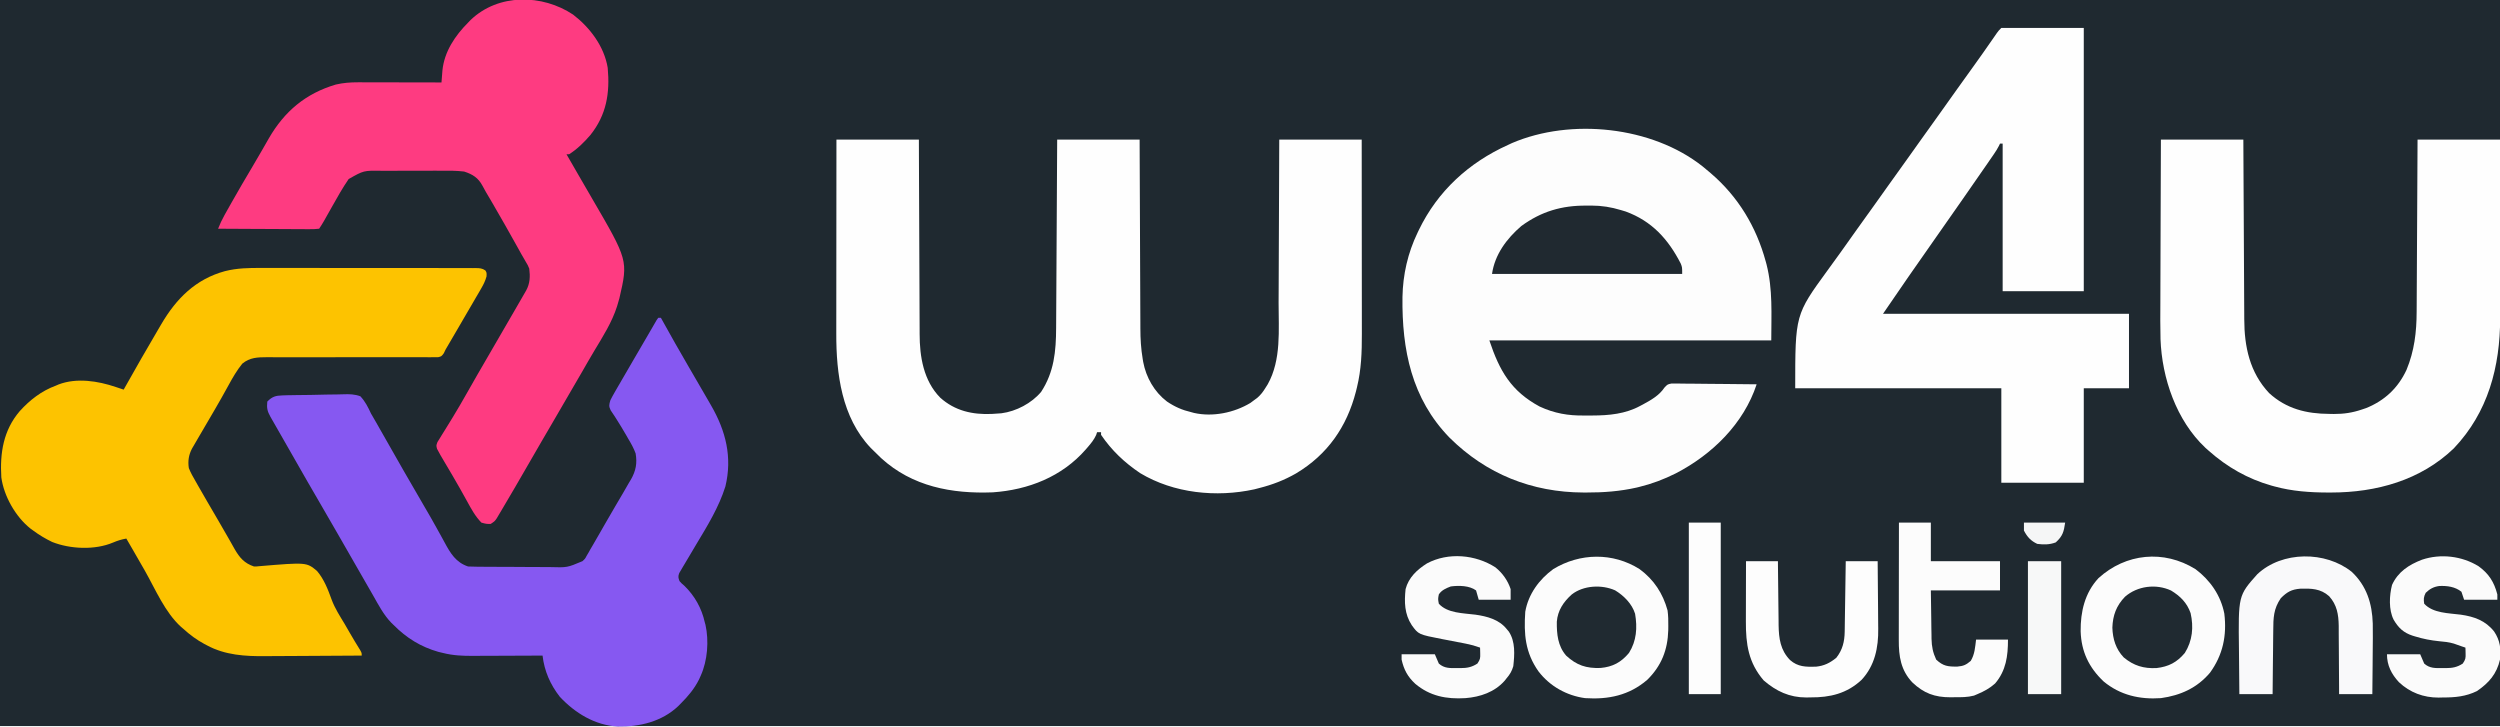
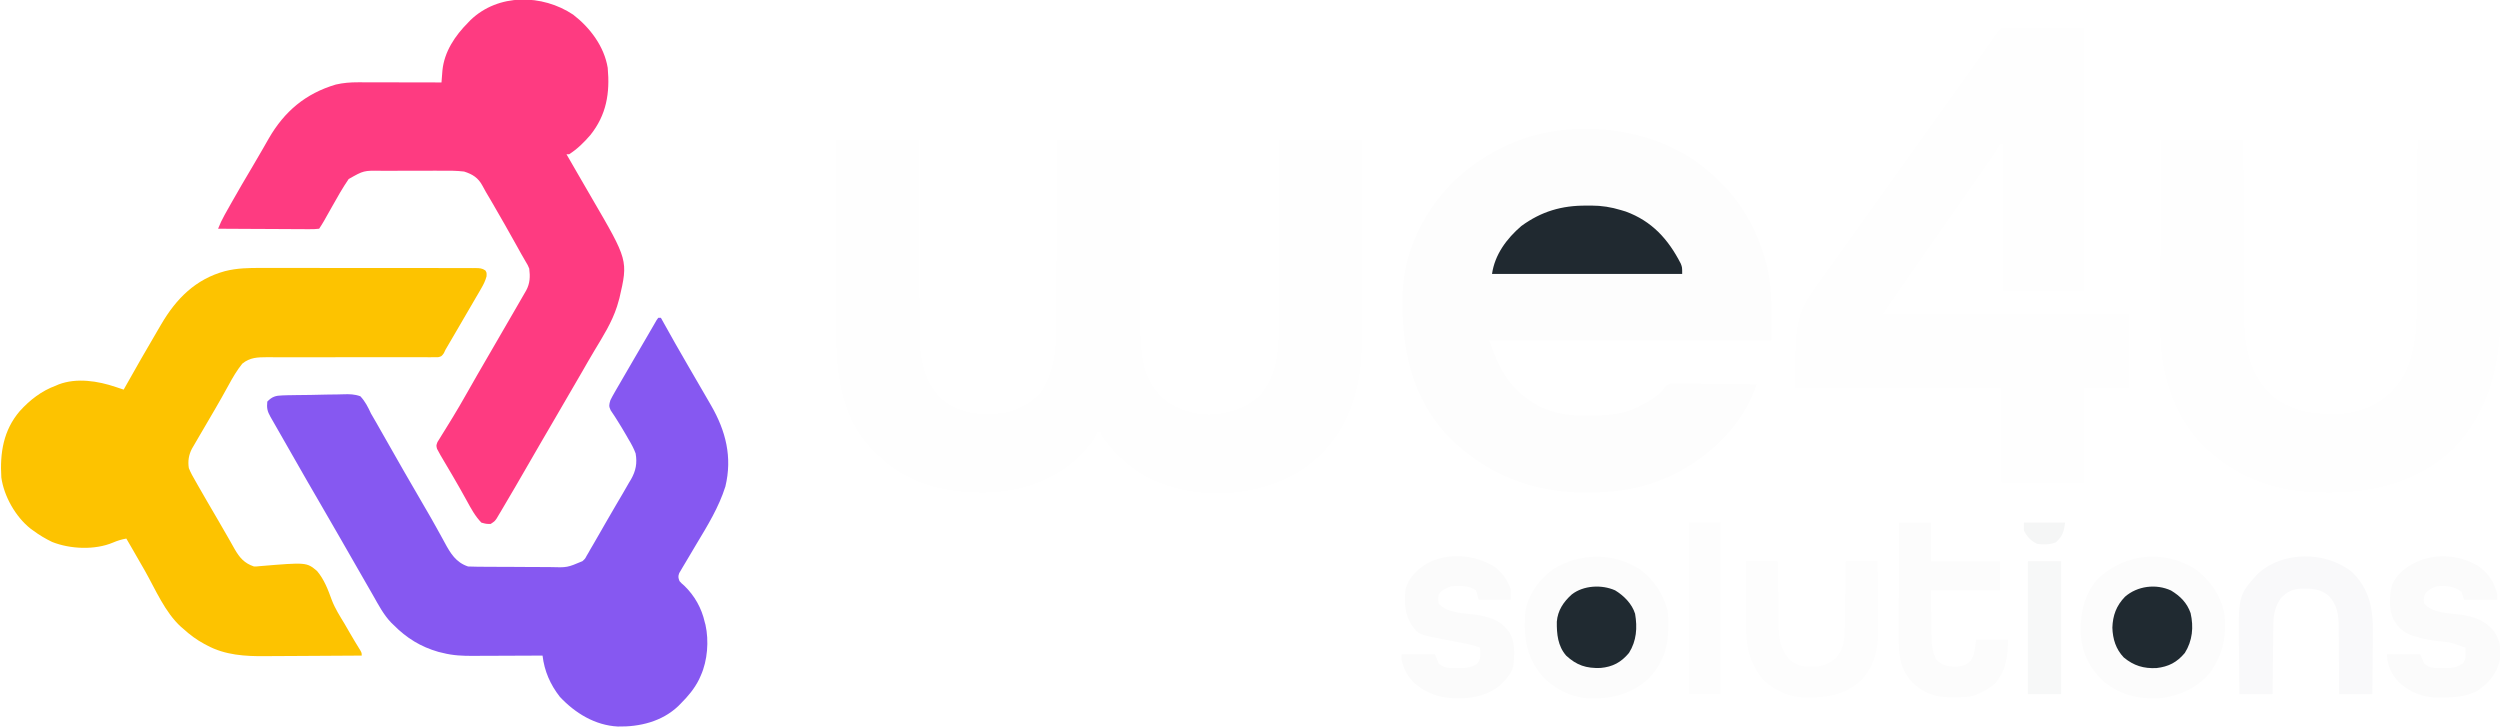
- <svg xmlns="http://www.w3.org/2000/svg" version="1.1" width="1880" height="546">
-   <path d="M0 0 C620.4 0 1240.8 0 1880 0 C1880 180.18 1880 360.36 1880 546 C1259.6 546 639.2 546 0 546 C0 365.82 0 185.64 0 0 Z " fill="#1F2930" transform="translate(0,0)" />
+ <svg xmlns="http://www.w3.org/2000/svg" version="1.1" width="1880" height="546" fill="none">
+   <path d="M0 0 C620.4 0 1240.8 0 1880 0 C1880 180.18 1880 360.36 1880 546 C1259.6 546 639.2 546 0 546 C0 365.82 0 185.64 0 0 Z " fill="none" transform="translate(0,0)" />
  <path d="M0 0 C20.46 0 40.92 0 62 0 C62.015 4.779 62.029 9.558 62.044 14.481 C62.095 30.291 62.161 46.101 62.236 61.911 C62.281 71.494 62.32 81.077 62.346 90.66 C62.369 99.017 62.403 107.374 62.449 115.732 C62.473 120.152 62.491 124.573 62.498 128.994 C62.504 133.165 62.524 137.335 62.554 141.505 C62.563 143.027 62.567 144.549 62.565 146.07 C62.551 163.218 65.514 181.269 78 194 C89.093 204.002 102.364 206.918 116.844 206.281 C118.23 206.194 119.615 206.101 121 206 C122.021 205.928 123.042 205.856 124.094 205.781 C135.138 204.352 146.8 198.246 153.941 189.668 C163.701 174.734 165.137 159.103 165.205 141.68 C165.215 140.132 165.225 138.584 165.235 137.036 C165.262 132.853 165.283 128.669 165.303 124.486 C165.325 120.107 165.353 115.728 165.379 111.349 C165.429 103.066 165.474 94.782 165.517 86.499 C165.567 77.065 165.622 67.631 165.677 58.196 C165.791 38.798 165.897 19.399 166 0 C186.46 0 206.92 0 228 0 C228.022 6.955 228.022 6.955 228.044 14.051 C228.095 29.413 228.161 44.776 228.236 60.139 C228.281 69.448 228.32 78.758 228.346 88.067 C228.37 96.189 228.403 104.31 228.449 112.431 C228.472 116.725 228.491 121.018 228.498 125.312 C228.504 129.368 228.524 133.423 228.554 137.479 C228.563 138.953 228.567 140.428 228.565 141.903 C228.558 149.739 229.011 157.315 230.324 165.043 C230.438 165.728 230.552 166.413 230.669 167.118 C232.851 178.812 239.047 189.708 248.535 196.93 C254.423 200.921 260.089 203.399 267 205 C267.622 205.172 268.245 205.344 268.886 205.521 C283.008 208.72 299.1 205.373 311.312 198 C312.199 197.34 313.086 196.68 314 196 C314.806 195.408 315.611 194.817 316.441 194.207 C319.133 191.885 320.758 189.701 322.625 186.688 C323.195 185.784 323.765 184.88 324.352 183.949 C334.643 165.537 332.476 143.097 332.506 122.674 C332.516 118.35 332.542 114.026 332.566 109.702 C332.61 101.542 332.638 93.383 332.661 85.224 C332.689 75.923 332.733 66.621 332.778 57.32 C332.87 38.213 332.94 19.107 333 0 C353.46 0 373.92 0 395 0 C395.023 20.62 395.041 41.239 395.052 61.859 C395.057 71.434 395.064 81.009 395.075 90.584 C395.085 98.935 395.092 107.286 395.094 115.637 C395.095 120.054 395.098 124.471 395.106 128.888 C395.113 133.056 395.115 137.224 395.113 141.392 C395.113 142.912 395.115 144.431 395.119 145.951 C395.152 159.632 394.718 172.918 391.438 186.25 C391.174 187.325 390.91 188.4 390.638 189.507 C383.82 215.966 369.257 236.916 345.602 251.027 C336.768 256.085 327.856 259.514 318 262 C316.169 262.48 316.169 262.48 314.301 262.969 C285.683 269.219 253.715 265.986 228.438 250.812 C216.642 242.88 206.995 233.777 199 222 C199 221.34 199 220.68 199 220 C198.01 220 197.02 220 196 220 C195.774 220.695 195.549 221.39 195.316 222.105 C193.703 225.653 191.465 228.392 188.938 231.312 C188.444 231.886 187.95 232.459 187.441 233.05 C169.551 253.497 144.399 263.354 117.609 265.239 C86.692 266.439 57.032 260.88 33.625 239.5 C31.718 237.695 29.859 235.856 28 234 C27.26 233.272 26.52 232.543 25.758 231.793 C3.952 208.926 -0.189 175.993 -0.114 145.88 C-0.113 144.282 -0.113 142.685 -0.114 141.087 C-0.114 136.782 -0.108 132.477 -0.101 128.172 C-0.095 123.661 -0.095 119.15 -0.093 114.639 C-0.09 106.111 -0.082 97.584 -0.072 89.056 C-0.061 79.341 -0.055 69.626 -0.05 59.912 C-0.04 39.941 -0.022 19.971 0 0 Z " fill="#FEFEFE" transform="translate(629,105)" />
  <path d="M0 0 C1.584 1.29 3.151 2.598 4.709 3.918 C5.226 4.356 5.743 4.793 6.276 5.243 C26.865 22.885 40.402 45.431 47.522 71.481 C47.717 72.187 47.912 72.894 48.113 73.621 C52.943 92.619 51.709 111.329 51.709 130.918 C-18.251 130.918 -88.211 130.918 -160.291 130.918 C-152.624 153.919 -143.928 169.023 -122.541 180.606 C-111.443 185.757 -101.033 187.566 -88.959 187.385 C-86.858 187.356 -84.758 187.364 -82.656 187.377 C-70.354 187.361 -57.89 186.171 -46.916 180.168 C-45.92 179.647 -45.92 179.647 -44.905 179.115 C-38.789 175.823 -32.483 172.237 -28.591 166.345 C-26.291 163.918 -26.291 163.918 -23.266 163.317 C-22.085 163.328 -20.903 163.339 -19.686 163.351 C-19.032 163.35 -18.378 163.349 -17.704 163.349 C-15.55 163.352 -13.398 163.391 -11.244 163.43 C-9.747 163.44 -8.251 163.447 -6.755 163.452 C-2.822 163.471 1.11 163.52 5.043 163.575 C9.058 163.626 13.073 163.649 17.088 163.674 C24.962 163.728 32.836 163.813 40.709 163.918 C30.952 193.608 7.225 216.739 -20.044 230.866 C-28.973 235.353 -37.959 238.746 -47.666 241.106 C-48.618 241.339 -48.618 241.339 -49.59 241.576 C-62.042 244.401 -74.557 245.33 -87.291 245.293 C-88.36 245.293 -88.36 245.293 -89.451 245.292 C-128.305 245.157 -162.606 231.469 -190.271 204.008 C-218.809 174.647 -226.111 137.832 -225.635 98.305 C-225.31 81.395 -221.63 65.181 -214.291 49.918 C-213.966 49.237 -213.641 48.556 -213.306 47.854 C-199.171 18.601 -175.745 -2.787 -146.291 -16.082 C-144.781 -16.787 -144.781 -16.787 -143.24 -17.507 C-98.994 -36.436 -38.047 -30.116 0 0 Z " fill="#FDFDFD" transform="translate(1280.291,125.0815)" />
  <path d="M0 0 C12.673 9.736 23.365 23.893 26 40 C27.74 59.009 25.094 75.368 12.934 90.586 C8.211 96.056 3.118 101.094 -3 105 C-3.66 105 -4.32 105 -5 105 C-4.436 105.977 -4.436 105.977 -3.861 106.974 C-3.328 107.898 -2.795 108.822 -2.246 109.773 C-1.646 110.813 -1.046 111.853 -0.428 112.924 C0.915 115.252 2.257 117.58 3.598 119.908 C7.069 125.931 10.55 131.949 14.055 137.953 C41.37 184.812 41.37 184.812 34.789 213.285 C34.398 214.629 34.398 214.629 34 216 C33.678 217.112 33.355 218.225 33.023 219.371 C29.151 231.436 22.426 241.984 15.926 252.776 C12.718 258.146 9.613 263.575 6.5 269 C-1.189 282.352 -8.955 295.657 -16.729 308.959 C-18.466 311.931 -20.202 314.903 -21.938 317.875 C-22.513 318.861 -23.089 319.846 -23.682 320.862 C-27.332 327.118 -30.953 333.39 -34.56 339.67 C-40.392 349.818 -46.274 359.936 -52.25 370 C-53.198 371.612 -53.198 371.612 -54.166 373.258 C-54.756 374.245 -55.345 375.233 -55.953 376.25 C-56.47 377.121 -56.988 377.993 -57.521 378.891 C-59 381 -59 381 -62 383 C-65.375 383 -65.375 383 -69 382 C-73.704 377.179 -76.713 371.495 -79.938 365.625 C-81.076 363.577 -82.217 361.53 -83.359 359.484 C-84.246 357.896 -84.246 357.896 -85.15 356.275 C-88.845 349.734 -92.675 343.27 -96.506 336.807 C-97.065 335.858 -97.623 334.908 -98.199 333.93 C-98.693 333.097 -99.186 332.264 -99.694 331.406 C-100.341 330.215 -100.341 330.215 -101 329 C-101.444 328.185 -101.889 327.37 -102.346 326.53 C-103 324 -103 324 -102.012 321.398 C-101.144 320.008 -101.144 320.008 -100.258 318.59 C-99.612 317.532 -98.966 316.474 -98.3 315.384 C-97.947 314.824 -97.593 314.263 -97.228 313.686 C-95.722 311.299 -94.255 308.888 -92.786 306.478 C-92.016 305.217 -91.245 303.958 -90.471 302.7 C-86.805 296.728 -83.319 290.662 -79.867 284.565 C-74.621 275.298 -69.315 266.067 -63.938 256.875 C-57.117 245.216 -50.357 233.523 -43.621 221.815 C-42.188 219.327 -40.751 216.841 -39.312 214.355 C-38.583 213.091 -37.854 211.827 -37.125 210.562 C-36.232 209.018 -36.232 209.018 -35.32 207.441 C-32.411 202.063 -32.259 196.979 -33 191 C-34.088 188.371 -34.088 188.371 -35.621 185.855 C-36.168 184.901 -36.714 183.946 -37.277 182.962 C-37.846 181.985 -38.414 181.007 -39 180 C-40.056 178.102 -41.108 176.202 -42.156 174.301 C-48.2 163.459 -54.311 152.66 -60.562 141.938 C-61.134 140.958 -61.705 139.978 -62.293 138.968 C-63.366 137.136 -64.447 135.309 -65.54 133.488 C-66.458 131.924 -67.338 130.336 -68.16 128.719 C-71.38 122.697 -75.532 120.069 -82 118 C-87.854 117.294 -93.651 117.319 -99.539 117.371 C-101.232 117.37 -102.925 117.368 -104.618 117.364 C-108.15 117.361 -111.681 117.376 -115.213 117.403 C-119.723 117.437 -124.232 117.431 -128.742 117.412 C-132.232 117.402 -135.722 117.411 -139.212 117.426 C-140.875 117.431 -142.537 117.431 -144.2 117.424 C-157.493 117.217 -157.493 117.217 -168.804 123.637 C-173.37 130.283 -177.31 137.285 -181.25 144.312 C-182.329 146.226 -183.41 148.138 -184.491 150.05 C-185.463 151.771 -186.431 153.493 -187.399 155.216 C-188.531 157.185 -189.74 159.11 -191 161 C-193.484 161.287 -195.719 161.379 -198.204 161.341 C-198.945 161.341 -199.687 161.341 -200.451 161.342 C-202.908 161.34 -205.364 161.316 -207.82 161.293 C-209.521 161.287 -211.222 161.283 -212.924 161.28 C-217.405 161.269 -221.887 161.239 -226.368 161.206 C-230.939 161.175 -235.511 161.162 -240.082 161.146 C-249.055 161.114 -258.027 161.063 -267 161 C-265.606 157.445 -264.066 154.15 -262.199 150.816 C-261.641 149.818 -261.083 148.819 -260.508 147.791 C-259.907 146.725 -259.306 145.66 -258.688 144.562 C-258.062 143.45 -257.437 142.338 -256.793 141.192 C-251.747 132.25 -246.563 123.396 -241.305 114.578 C-238.941 110.608 -236.62 106.616 -234.32 102.609 C-233.703 101.538 -233.087 100.467 -232.451 99.364 C-231.273 97.314 -230.099 95.261 -228.932 93.205 C-217.161 72.786 -201.232 59.324 -178.484 52.578 C-172.917 51.283 -167.484 50.876 -161.78 50.886 C-161.096 50.886 -160.412 50.886 -159.708 50.886 C-157.473 50.887 -155.238 50.894 -153.004 50.902 C-151.444 50.904 -149.885 50.906 -148.326 50.907 C-144.24 50.91 -140.155 50.92 -136.07 50.931 C-131.894 50.942 -127.717 50.946 -123.541 50.951 C-115.361 50.962 -107.18 50.979 -99 51 C-98.905 49.76 -98.905 49.76 -98.808 48.495 C-98.722 47.412 -98.636 46.329 -98.548 45.213 C-98.422 43.602 -98.422 43.602 -98.293 41.958 C-96.894 27.838 -88.753 15.786 -79 6 C-78.385 5.362 -77.77 4.724 -77.137 4.066 C-56.233 -16.032 -23.17 -15.457 0 0 Z " fill="#FE3B81" transform="translate(431,11)" />
  <path d="M0 0 C1.82 -0.004 3.64 -0.009 5.46 -0.016 C10.35 -0.03 15.239 -0.019 20.129 -0.003 C25.262 0.011 30.395 0.005 35.528 0.001 C44.129 -0.001 52.73 0.012 61.332 0.035 C71.278 0.062 81.225 0.063 91.171 0.052 C100.759 0.041 110.346 0.047 119.933 0.061 C124.009 0.067 128.084 0.067 132.159 0.062 C136.946 0.057 141.732 0.068 146.518 0.089 C148.276 0.095 150.034 0.095 151.792 0.09 C154.186 0.084 156.579 0.097 158.972 0.114 C159.673 0.108 160.373 0.102 161.094 0.096 C163.942 0.133 165.829 0.213 168.211 1.85 C169.249 3.502 169.249 3.502 169.13 6.323 C168.188 9.721 166.917 12.323 165.143 15.369 C164.496 16.491 163.848 17.613 163.181 18.769 C162.475 19.972 161.768 21.174 161.061 22.377 C160.34 23.619 159.62 24.861 158.9 26.104 C157.055 29.285 155.199 32.461 153.341 35.635 C151.613 38.588 149.896 41.547 148.178 44.506 C144.881 50.178 141.582 55.85 138.249 61.502 C137.842 62.362 137.436 63.222 137.017 64.108 C135.249 66.502 135.249 66.502 132.697 67.124 C131.669 67.123 130.641 67.122 129.582 67.121 C128.402 67.132 127.221 67.143 126.005 67.154 C124.709 67.141 123.412 67.127 122.076 67.114 C120.698 67.117 119.319 67.123 117.941 67.131 C114.972 67.143 112.003 67.139 109.033 67.124 C104.334 67.1 99.636 67.111 94.938 67.128 C86.654 67.152 78.372 67.146 70.089 67.134 C57.632 67.115 45.176 67.12 32.719 67.154 C28.052 67.165 23.385 67.161 18.718 67.144 C15.808 67.136 12.898 67.14 9.988 67.147 C8.004 67.149 6.019 67.135 4.034 67.121 C-3.108 67.152 -8.805 67.281 -14.536 71.959 C-18.577 76.951 -21.681 82.309 -24.751 87.939 C-25.889 89.99 -27.028 92.039 -28.169 94.088 C-29.048 95.669 -29.048 95.669 -29.944 97.282 C-32.918 102.581 -35.99 107.822 -39.064 113.064 C-40.231 115.06 -41.397 117.056 -42.564 119.052 C-44.083 121.651 -45.604 124.25 -47.126 126.847 C-48.277 128.812 -49.421 130.781 -50.564 132.752 C-51.168 133.788 -51.773 134.825 -52.396 135.892 C-54.833 140.585 -55.565 145.23 -54.751 150.502 C-53.377 154.032 -51.531 157.233 -49.626 160.502 C-49.089 161.453 -48.552 162.404 -47.999 163.385 C-46.269 166.435 -44.513 169.469 -42.751 172.502 C-42.179 173.494 -41.608 174.487 -41.018 175.51 C-38.132 180.518 -35.222 185.512 -32.282 190.49 C-29.887 194.548 -27.538 198.629 -25.22 202.732 C-24.648 203.733 -24.075 204.734 -23.485 205.765 C-22.404 207.657 -21.334 209.555 -20.277 211.461 C-16.585 217.861 -12.99 222.089 -5.751 224.502 C-3.778 224.496 -3.778 224.496 -1.625 224.263 C33.788 221.31 33.788 221.31 41.648 227.874 C47.051 234.263 49.877 241.805 52.703 249.582 C55.12 256.021 58.827 261.763 62.374 267.627 C63.568 269.689 64.758 271.754 65.944 273.822 C68.612 278.442 71.366 283.003 74.178 287.536 C75.249 289.502 75.249 289.502 75.249 291.502 C63.678 291.595 52.106 291.666 40.535 291.709 C35.16 291.73 29.785 291.758 24.411 291.803 C19.21 291.847 14.011 291.871 8.81 291.881 C6.84 291.889 4.869 291.903 2.899 291.925 C-12.302 292.086 -27.533 291.199 -41.189 283.752 C-41.843 283.41 -42.497 283.067 -43.171 282.715 C-48.91 279.616 -53.932 275.898 -58.751 271.502 C-59.36 270.985 -59.968 270.468 -60.595 269.935 C-72.686 258.971 -79.828 241.764 -87.797 227.701 C-90.917 222.2 -94.077 216.722 -97.251 211.252 C-97.714 210.454 -98.176 209.657 -98.653 208.835 C-99.685 207.057 -100.718 205.279 -101.751 203.502 C-105.321 204.114 -108.421 205.086 -111.751 206.502 C-125.38 212.294 -143.951 211.455 -157.556 206.052 C-162.616 203.596 -167.237 200.857 -171.751 197.502 C-172.809 196.736 -172.809 196.736 -173.888 195.955 C-185.029 187.112 -193.818 171.646 -195.751 157.502 C-196.876 139.172 -194.228 122.067 -181.889 107.656 C-174.233 99.221 -165.491 92.443 -154.751 88.502 C-153.723 88.055 -153.723 88.055 -152.673 87.599 C-139.066 82.437 -123.134 84.975 -109.751 89.502 C-108.625 89.876 -107.498 90.249 -106.337 90.635 C-105.484 90.921 -104.63 91.207 -103.751 91.502 C-103.431 90.931 -103.11 90.36 -102.78 89.771 C-94.737 75.455 -86.594 61.201 -78.255 47.054 C-77.336 45.493 -76.418 43.932 -75.505 42.367 C-64.201 23.033 -49.641 8.425 -27.642 2.417 C-18.413 0.067 -9.474 -0.057 0 0 Z " fill="#FDC300" transform="translate(196.7512,201.4983)" />
  <path d="M0 0 C0.66 0 1.32 0 2 0 C2.351 0.632 2.702 1.263 3.063 1.914 C9.565 13.608 16.109 25.269 22.875 36.812 C27.821 45.256 32.745 53.712 37.617 62.199 C38.322 63.426 39.029 64.653 39.737 65.879 C50.815 85.064 55.801 104.736 50.5 126.812 C45.577 142.417 37.101 156.2 28.72 170.138 C25.828 174.951 22.96 179.778 20.125 184.625 C19.595 185.508 19.065 186.39 18.519 187.3 C17.802 188.532 17.802 188.532 17.07 189.789 C16.645 190.508 16.22 191.227 15.782 191.967 C14.829 194.444 15.036 195.559 16 198 C17.58 199.755 17.58 199.755 19.562 201.438 C27.41 209.017 32.633 218.378 35 229 C35.17 229.601 35.34 230.203 35.515 230.822 C38.202 242.878 37.067 257.777 32 269 C31.576 269.947 31.152 270.895 30.715 271.871 C27.211 278.909 22.531 284.459 17 290 C16.043 290.975 16.043 290.975 15.066 291.969 C2.759 303.637 -13.912 307.656 -30.406 307.344 C-47.512 306.477 -62.565 297.236 -74 285 C-81.215 275.767 -85.661 265.577 -87 254 C-87.792 254.004 -88.584 254.009 -89.4 254.013 C-96.902 254.054 -104.405 254.084 -111.907 254.104 C-115.763 254.114 -119.619 254.128 -123.475 254.151 C-127.203 254.173 -130.931 254.185 -134.659 254.19 C-136.075 254.193 -137.49 254.201 -138.905 254.211 C-146.863 254.27 -154.274 253.983 -162 252 C-163.098 251.74 -164.197 251.479 -165.328 251.211 C-178.577 247.421 -189.327 240.795 -199 231 C-199.599 230.423 -200.199 229.845 -200.816 229.25 C-206.583 223.256 -210.411 215.828 -214.491 208.648 C-216.119 205.79 -217.765 202.943 -219.414 200.098 C-226.349 188.125 -233.222 176.117 -240.076 164.098 C-244.673 156.039 -249.313 148.007 -254 140 C-260.709 128.537 -267.305 117.01 -273.881 105.47 C-276.428 101.001 -278.98 96.535 -281.535 92.07 C-282.279 90.769 -283.024 89.468 -283.768 88.167 C-284.846 86.283 -285.924 84.399 -287.002 82.515 C-287.99 80.789 -288.978 79.063 -289.965 77.336 C-290.528 76.352 -291.091 75.367 -291.672 74.353 C-293.978 70.268 -294.495 67.781 -294 63 C-290.368 59.261 -287.727 58.479 -282.593 58.34 C-281.317 58.298 -280.042 58.256 -278.728 58.213 C-277.344 58.191 -275.959 58.17 -274.574 58.152 C-273.52 58.134 -273.52 58.134 -272.445 58.114 C-268.727 58.049 -265.01 58.007 -261.291 57.984 C-257.466 57.957 -253.646 57.85 -249.823 57.725 C-246.867 57.643 -243.913 57.619 -240.956 57.611 C-239.547 57.597 -238.138 57.561 -236.731 57.503 C-232.201 57.329 -228.277 57.438 -224 59 C-220.327 62.958 -218.281 67.099 -216 72 C-214.778 74.147 -213.541 76.285 -212.281 78.41 C-211.019 80.626 -209.758 82.844 -208.5 85.062 C-207.809 86.277 -207.118 87.49 -206.426 88.704 C-204.996 91.216 -203.566 93.728 -202.138 96.241 C-198.723 102.247 -195.301 108.25 -191.875 114.25 C-191.543 114.833 -191.21 115.415 -190.867 116.015 C-185.735 125.004 -180.555 133.964 -175.302 142.883 C-172.444 147.748 -169.634 152.632 -166.915 157.576 C-165.505 160.138 -164.082 162.694 -162.66 165.25 C-161.98 166.482 -161.306 167.717 -160.64 168.956 C-156.247 177.113 -152.132 183.956 -143 187 C-140.569 187.111 -138.166 187.168 -135.734 187.177 C-134.628 187.187 -134.628 187.187 -133.501 187.197 C-131.06 187.217 -128.62 187.228 -126.18 187.238 C-124.926 187.244 -124.926 187.244 -123.648 187.251 C-119.222 187.271 -114.796 187.286 -110.37 187.295 C-105.814 187.306 -101.258 187.341 -96.702 187.38 C-93.187 187.407 -89.671 187.415 -86.155 187.418 C-84.477 187.423 -82.798 187.435 -81.12 187.453 C-68.445 187.827 -68.445 187.827 -57 183 C-55.001 181.182 -55.001 181.182 -53.875 179.004 C-53.406 178.214 -52.937 177.424 -52.453 176.61 C-51.974 175.749 -51.494 174.887 -51 174 C-50.459 173.083 -49.917 172.167 -49.359 171.222 C-47.546 168.142 -45.77 165.043 -44 161.938 C-42.68 159.634 -41.36 157.33 -40.039 155.027 C-39.539 154.154 -39.539 154.154 -39.028 153.264 C-36.737 149.268 -34.419 145.288 -32.086 141.316 C-31.462 140.254 -30.838 139.191 -30.195 138.096 C-29.018 136.094 -27.839 134.093 -26.656 132.094 C-25.08 129.409 -23.539 126.706 -22 124 C-21.503 123.18 -21.005 122.36 -20.493 121.516 C-16.831 115.06 -15.735 109.368 -17 102 C-18.42 98.078 -20.352 94.629 -22.5 91.062 C-23.313 89.639 -23.313 89.639 -24.143 88.186 C-26.541 84.02 -29.027 79.918 -31.613 75.867 C-31.99 75.275 -32.366 74.684 -32.754 74.074 C-33.737 72.554 -34.752 71.055 -35.77 69.559 C-37.302 66.372 -36.959 65.358 -36 62 C-35.034 60.041 -33.989 58.12 -32.895 56.23 C-31.924 54.543 -31.924 54.543 -30.933 52.822 C-30.226 51.61 -29.52 50.399 -28.812 49.188 C-28.089 47.937 -27.367 46.687 -26.645 45.436 C-24.798 42.239 -22.941 39.048 -21.082 35.858 C-20.043 34.073 -19.006 32.288 -17.969 30.501 C-10.942 18.389 -10.942 18.389 -7.542 12.624 C-6.464 10.79 -5.398 8.949 -4.341 7.103 C-3.808 6.184 -3.275 5.266 -2.727 4.32 C-2.012 3.075 -2.012 3.075 -1.284 1.805 C-0.86 1.209 -0.436 0.614 0 0 Z " fill="#8658F1" transform="translate(495,239)" />
  <path d="M0 0 C20.46 0 40.92 0 62 0 C62 65.34 62 130.68 62 198 C41.87 198 21.74 198 1 198 C1 161.37 1 124.74 1 87 C0.34 87 -0.32 87 -1 87 C-1.279 87.583 -1.558 88.166 -1.845 88.766 C-2.938 90.88 -4.13 92.779 -5.477 94.738 C-6.223 95.827 -6.223 95.827 -6.984 96.937 C-7.526 97.721 -8.067 98.505 -8.625 99.312 C-9.195 100.142 -9.766 100.972 -10.354 101.826 C-22.707 119.765 -35.208 137.602 -47.709 155.438 C-54.506 165.138 -61.293 174.844 -68.062 184.562 C-68.662 185.423 -69.262 186.283 -69.88 187.169 C-76.31 196.408 -82.643 205.709 -89 215 C-27.95 215 33.1 215 96 215 C96 233.48 96 251.96 96 271 C84.78 271 73.56 271 62 271 C62 294.43 62 317.86 62 342 C41.54 342 21.08 342 0 342 C0 318.57 0 295.14 0 271 C-51.15 271 -102.3 271 -155 271 C-155 215.699 -155 215.699 -130.629 182.238 C-127.891 178.477 -125.163 174.708 -122.438 170.938 C-121.899 170.192 -121.36 169.447 -120.805 168.679 C-116.667 162.947 -112.586 157.177 -108.519 151.394 C-104.347 145.47 -100.107 139.598 -95.855 133.73 C-92.2 128.679 -88.586 123.6 -85 118.5 C-80.339 111.871 -75.611 105.293 -70.855 98.73 C-67.2 93.679 -63.586 88.6 -60 83.5 C-55.339 76.871 -50.611 70.293 -45.855 63.73 C-41.695 57.982 -37.596 52.193 -33.515 46.388 C-29.402 40.546 -25.217 34.759 -21.02 28.977 C-16.092 22.168 -11.277 15.282 -6.493 8.372 C-5.655 7.167 -5.655 7.167 -4.801 5.938 C-4.307 5.225 -3.814 4.512 -3.306 3.777 C-2 2 -2 2 0 0 Z " fill="#FEFEFE" transform="translate(1505,21)" />
  <path d="M0 0 C20.46 0 40.92 0 62 0 C62.03 6.623 62.03 6.623 62.06 13.38 C62.127 27.992 62.205 42.604 62.288 57.217 C62.338 66.074 62.384 74.93 62.422 83.787 C62.455 91.511 62.495 99.236 62.543 106.96 C62.568 111.045 62.59 115.131 62.603 119.217 C62.616 123.072 62.638 126.927 62.667 130.782 C62.676 132.188 62.682 133.593 62.684 134.999 C62.721 155.748 66.794 175.047 81.355 190.574 C94.337 202.482 109.567 206.173 126.625 206.25 C127.75 206.271 128.876 206.291 130.035 206.312 C137.508 206.347 143.923 205.39 151 203 C152.116 202.624 153.233 202.247 154.383 201.859 C168.278 196.238 178.333 186.792 184.688 173.168 C190.61 158.874 192.293 144.68 192.319 129.305 C192.328 127.885 192.338 126.464 192.349 125.044 C192.376 121.23 192.392 117.417 192.405 113.604 C192.42 109.603 192.447 105.602 192.473 101.601 C192.519 94.043 192.556 86.486 192.589 78.929 C192.628 70.317 192.677 61.705 192.727 53.093 C192.83 35.395 192.918 17.698 193 0 C213.46 0 233.92 0 255 0 C255.023 18.664 255.041 37.328 255.052 55.992 C255.057 64.659 255.064 73.326 255.075 81.993 C255.085 89.553 255.092 97.113 255.094 104.673 C255.095 108.671 255.098 112.669 255.106 116.666 C255.113 120.44 255.115 124.214 255.113 127.988 C255.114 130.011 255.119 132.034 255.124 134.056 C255.084 170.904 246.054 205.03 220.25 232.188 C195.28 256.185 161.995 265.351 128.125 265.375 C127.394 265.377 126.662 265.379 125.909 265.381 C112.29 265.377 98.687 264.433 85.5 260.812 C84.712 260.599 83.923 260.385 83.111 260.165 C65.398 255.147 49.76 246.24 36 234 C34.735 232.879 34.735 232.879 33.445 231.734 C11.652 211.231 0.759 179.4 -0.293 150.021 C-0.537 140.738 -0.47 131.451 -0.406 122.167 C-0.38 117.856 -0.378 113.546 -0.373 109.235 C-0.361 101.111 -0.328 92.988 -0.288 84.864 C-0.243 75.599 -0.221 66.334 -0.201 57.068 C-0.16 38.045 -0.087 19.023 0 0 Z " fill="#FEFEFE" transform="translate(1625,105)" />
  <path d="M0 0 C11.07 8.302 19.008 19.718 21.688 33.426 C23.683 49.862 20.667 64.401 10.926 77.867 C1.197 89.36 -11.23 94.953 -26 97 C-41.933 98.102 -56.571 94.785 -69.047 84.484 C-80.144 73.987 -85.854 62.04 -86.352 46.759 C-86.509 32.043 -83.234 17.83 -72.926 6.75 C-52.369 -11.93 -23.855 -14.796 0 0 Z " fill="#FCFCFC" transform="translate(1651,428)" />
  <path d="M0 0 C10.708 7.881 17.486 18.219 21 31 C21.542 34.937 21.622 38.78 21.562 42.75 C21.546 44.32 21.546 44.32 21.529 45.923 C21.119 60.721 16.405 72.739 5.719 83.242 C-7.876 94.939 -23.498 98.146 -41 97 C-54.946 95.108 -67.555 87.997 -76.062 76.875 C-86.052 62.695 -87.145 48.91 -86 32 C-83.712 18.867 -75.617 7.781 -65 0 C-44.976 -12.234 -20.068 -12.72 0 0 Z " fill="#FCFCFC" transform="translate(1233,428)" />
  <path d="M0 0 C7.92 0 15.84 0 24 0 C24 9.57 24 19.14 24 29 C41.16 29 58.32 29 76 29 C76 36.26 76 43.52 76 51 C58.84 51 41.68 51 24 51 C24.103 58.095 24.206 65.19 24.312 72.5 C24.337 74.724 24.362 76.949 24.388 79.24 C24.42 81.025 24.454 82.809 24.488 84.594 C24.498 85.957 24.498 85.957 24.507 87.349 C24.638 93.214 25.517 97.659 28 103 C33.224 107.969 36.916 108.362 43.945 108.27 C48.523 107.866 50.478 106.997 54 104 C57.028 98.911 57.26 93.92 58 88 C65.92 88 73.84 88 82 88 C82 100.27 80.581 111.279 72.332 120.957 C68.41 124.502 63.874 126.996 59 129 C57.741 129.539 57.741 129.539 56.457 130.09 C51.539 131.385 46.815 131.329 41.75 131.312 C40.764 131.329 39.778 131.345 38.762 131.361 C26.915 131.369 18.644 128.318 10.09 120.184 C1.384 111.034 -0.162 100.494 -0.114 88.323 C-0.114 87.366 -0.114 86.409 -0.114 85.424 C-0.113 82.275 -0.106 79.126 -0.098 75.977 C-0.096 73.788 -0.094 71.599 -0.093 69.411 C-0.09 63.66 -0.08 57.91 -0.069 52.159 C-0.058 46.287 -0.054 40.415 -0.049 34.543 C-0.038 23.029 -0.021 11.514 0 0 Z " fill="#FCFCFC" transform="translate(1428,393)" />
  <path d="M0 0 C1.764 -0.017 1.764 -0.017 3.564 -0.035 C11.437 -0.009 18.412 1.09 25.938 3.375 C27.112 3.728 28.286 4.081 29.496 4.445 C49.135 11.64 61.486 25.26 70.871 43.613 C71.938 46.375 71.938 46.375 71.938 51.375 C24.747 51.375 -22.442 51.375 -71.062 51.375 C-68.986 36.841 -60.065 24.831 -49.062 15.375 C-34.04 4.377 -18.533 -0.183 0 0 Z " fill="#202930" transform="translate(1193.062,154.625)" />
  <path d="M0 0 C11.16 10.587 15.27 23.723 15.743 38.852 C15.853 46.182 15.792 53.509 15.697 60.838 C15.655 64.352 15.637 67.865 15.617 71.379 C15.575 78.228 15.505 85.077 15.422 91.926 C7.172 91.926 -1.078 91.926 -9.578 91.926 C-9.582 90.1 -9.586 88.274 -9.591 86.393 C-9.61 80.326 -9.653 74.259 -9.71 68.193 C-9.744 64.518 -9.77 60.844 -9.774 57.169 C-9.778 53.616 -9.807 50.063 -9.852 46.51 C-9.871 44.511 -9.865 42.511 -9.859 40.512 C-9.994 31.989 -11.187 24.806 -17.056 18.283 C-23.543 12.498 -30.454 12.408 -38.68 12.613 C-45.359 13.149 -48.729 15.077 -53.391 19.738 C-58.93 27.81 -59.046 34.562 -59.09 44.172 C-59.107 45.552 -59.125 46.932 -59.144 48.312 C-59.192 51.924 -59.221 55.535 -59.248 59.147 C-59.278 62.841 -59.324 66.535 -59.369 70.229 C-59.455 77.461 -59.521 84.693 -59.578 91.926 C-67.828 91.926 -76.078 91.926 -84.578 91.926 C-84.669 84.379 -84.742 76.833 -84.785 69.286 C-84.806 65.779 -84.834 62.274 -84.88 58.768 C-85.402 17.806 -85.402 17.806 -71.078 1.738 C-52.425 -15.811 -19.674 -15.828 0 0 Z " fill="#F9F9FA" transform="translate(1768.578,430.0742)" />
  <path d="M0 0 C5.312 4.311 9.242 9.832 11.406 16.324 C11.406 18.964 11.406 21.604 11.406 24.324 C3.486 24.324 -4.434 24.324 -12.594 24.324 C-13.254 22.014 -13.914 19.704 -14.594 17.324 C-19.641 13.593 -27.581 13.557 -33.594 14.324 C-37.105 15.665 -40.518 17.095 -42.594 20.324 C-43.261 23.782 -43.261 23.782 -42.594 27.324 C-36.14 34.56 -24.009 34.393 -15.018 35.561 C-6.259 36.839 2.605 39.13 8.406 46.324 C8.943 46.964 9.479 47.603 10.031 48.262 C15.069 55.818 14.362 65.581 13.406 74.324 C12.34 77.981 10.879 80.454 8.406 83.324 C7.922 83.942 7.437 84.559 6.938 85.195 C-0.603 93.789 -11.481 97.452 -22.594 98.324 C-36.828 99.203 -49.294 96.833 -60.344 87.512 C-66.041 82.216 -68.857 76.996 -70.594 69.324 C-70.594 68.004 -70.594 66.684 -70.594 65.324 C-62.344 65.324 -54.094 65.324 -45.594 65.324 C-44.604 67.634 -43.614 69.944 -42.594 72.324 C-38.437 76.061 -33.963 75.777 -28.656 75.699 C-27.478 75.717 -27.478 75.717 -26.275 75.734 C-21.331 75.71 -17.85 75.093 -13.594 72.324 C-11.458 69.12 -11.362 68.305 -11.469 64.637 C-11.487 63.828 -11.505 63.02 -11.523 62.188 C-11.547 61.573 -11.57 60.958 -11.594 60.324 C-15.09 59.036 -18.542 58.087 -22.191 57.375 C-23.074 57.202 -23.956 57.029 -24.865 56.851 C-27.453 56.351 -30.041 55.855 -32.629 55.359 C-34.305 55.035 -35.98 54.711 -37.656 54.387 C-38.49 54.23 -39.323 54.073 -40.182 53.912 C-57.868 50.457 -57.868 50.457 -62.969 43.43 C-68.445 35.045 -68.618 26.127 -67.594 16.324 C-65.31 7.602 -58.963 1.715 -51.516 -2.988 C-35.554 -11.535 -14.971 -9.672 0 0 Z " fill="#FBFBFB" transform="translate(1124.594,426.6758)" />
  <path d="M0 0 C7.774 5.651 11.691 11.839 14.125 21.188 C14.125 22.508 14.125 23.828 14.125 25.188 C5.875 25.188 -2.375 25.188 -10.875 25.188 C-11.535 23.207 -12.195 21.227 -12.875 19.188 C-17.614 15.367 -23.661 14.597 -29.578 14.863 C-33.839 15.465 -36.69 17.042 -39.75 20 C-41.298 23.01 -41.431 24.85 -40.875 28.188 C-34.272 35.391 -22.388 35.244 -13.299 36.424 C-3.159 37.904 5.208 40.864 11.719 49.094 C16.163 55.711 17.07 62.307 16.125 70.188 C13.648 81.012 7.811 87.701 -1.176 93.863 C-9.515 97.955 -17.555 98.709 -26.75 98.688 C-27.844 98.716 -28.939 98.744 -30.066 98.773 C-41.333 98.8 -51.631 95.008 -59.875 87.188 C-65.488 81.153 -68.875 74.513 -68.875 66.188 C-60.625 66.188 -52.375 66.188 -43.875 66.188 C-42.885 68.498 -41.895 70.808 -40.875 73.188 C-36.718 76.925 -32.244 76.64 -26.938 76.562 C-25.759 76.58 -25.759 76.58 -24.557 76.598 C-19.612 76.573 -16.131 75.956 -11.875 73.188 C-9.739 69.984 -9.644 69.168 -9.75 65.5 C-9.768 64.692 -9.786 63.884 -9.805 63.051 C-9.828 62.436 -9.851 61.821 -9.875 61.188 C-10.741 60.899 -11.607 60.61 -12.5 60.312 C-14.543 59.632 -16.577 58.924 -18.594 58.168 C-22.306 57.059 -25.913 56.702 -29.75 56.375 C-35.91 55.746 -41.707 54.642 -47.625 52.812 C-48.607 52.517 -48.607 52.517 -49.609 52.216 C-56.488 49.963 -60.235 46.338 -63.875 40.188 C-67.653 32.712 -67.122 22.025 -65.07 14.066 C-60.6 4.186 -52.393 -1.116 -42.574 -4.902 C-28.536 -9.636 -12.523 -7.734 0 0 Z " fill="#FBFBFB" transform="translate(1863.875,425.8125)" />
  <path d="M0 0 C7.92 0 15.84 0 24 0 C24.015 1.705 24.029 3.409 24.044 5.166 C24.096 10.833 24.161 16.501 24.236 22.169 C24.28 25.601 24.32 29.033 24.346 32.465 C24.378 36.422 24.432 40.379 24.488 44.336 C24.495 45.553 24.501 46.77 24.508 48.024 C24.681 58.197 25.832 66.885 33.137 74.371 C39.054 79.544 44.922 79.53 52.551 79.352 C58.795 78.715 63.037 76.579 67.875 72.688 C72.568 66.752 74.095 60.513 74.205 53.13 C74.225 51.949 74.245 50.768 74.266 49.551 C74.282 48.281 74.299 47.012 74.316 45.703 C74.348 43.747 74.348 43.747 74.379 41.752 C74.434 38.293 74.484 34.834 74.532 31.375 C74.583 27.843 74.638 24.31 74.693 20.777 C74.801 13.852 74.902 6.926 75 0 C82.92 0 90.84 0 99 0 C99.091 8.12 99.164 16.24 99.207 24.36 C99.228 28.132 99.256 31.904 99.302 35.676 C99.346 39.326 99.369 42.976 99.38 46.627 C99.387 48.009 99.401 49.391 99.423 50.773 C99.638 64.95 96.846 78.601 86.895 89.254 C75.909 99.521 63.302 102.537 48.5 102.438 C47.449 102.457 46.399 102.477 45.316 102.498 C32.662 102.49 22.8 97.851 13.312 89.688 C1.832 76.345 -0.168 62.457 -0.098 45.41 C-0.096 44.11 -0.095 42.811 -0.093 41.472 C-0.09 38.038 -0.08 34.603 -0.069 31.169 C-0.058 27.656 -0.054 24.144 -0.049 20.631 C-0.038 13.754 -0.021 6.877 0 0 Z " fill="#FDFDFD" transform="translate(1313,422)" />
  <path d="M0 0 C7.92 0 15.84 0 24 0 C24 42.57 24 85.14 24 129 C16.08 129 8.16 129 0 129 C0 86.43 0 43.86 0 0 Z " fill="#FDFDFD" transform="translate(1270,393)" />
  <path d="M0 0 C6.538 3.95 12.772 10.188 15.031 17.648 C16.789 28.095 16.158 37.968 10.438 47.062 C4.501 54.159 -1.804 57.534 -10.926 58.371 C-21.702 58.753 -28.914 56.385 -36.836 49.062 C-43.131 41.771 -43.932 32.849 -43.836 23.605 C-43.184 15.154 -38.809 8.631 -32.562 3.062 C-23.751 -3.761 -10.117 -4.488 0 0 Z " fill="#202A31" transform="translate(1214.562,443.9375)" />
  <path d="M0 0 C6.958 4.236 11.988 9.217 14.711 17.008 C17.081 27.465 16.128 37.792 10.375 46.938 C4.43 54.044 -1.811 57.261 -10.883 58.316 C-20.561 58.816 -28.052 56.555 -35.562 50.332 C-41.539 44.042 -43.847 36.472 -44.125 27.938 C-43.813 18.662 -41.131 11.421 -34.641 4.699 C-25.321 -3.447 -11.345 -5.222 0 0 Z " fill="#202A31" transform="translate(1632.625,444.0625)" />
  <path d="M0 0 C8.25 0 16.5 0 25 0 C25 33 25 66 25 100 C16.75 100 8.5 100 0 100 C0 67 0 34 0 0 Z " fill="#F7F8F8" transform="translate(1525,422)" />
  <path d="M0 0 C10.23 0 20.46 0 31 0 C30 7.001 29.07 10.209 23.938 14.875 C19.31 16.647 14.886 16.64 10 16 C5.133 13.699 2.477 10.764 0 6 C0 4.02 0 2.04 0 0 Z " fill="#F5F6F6" transform="translate(1522,393)" />
</svg>
